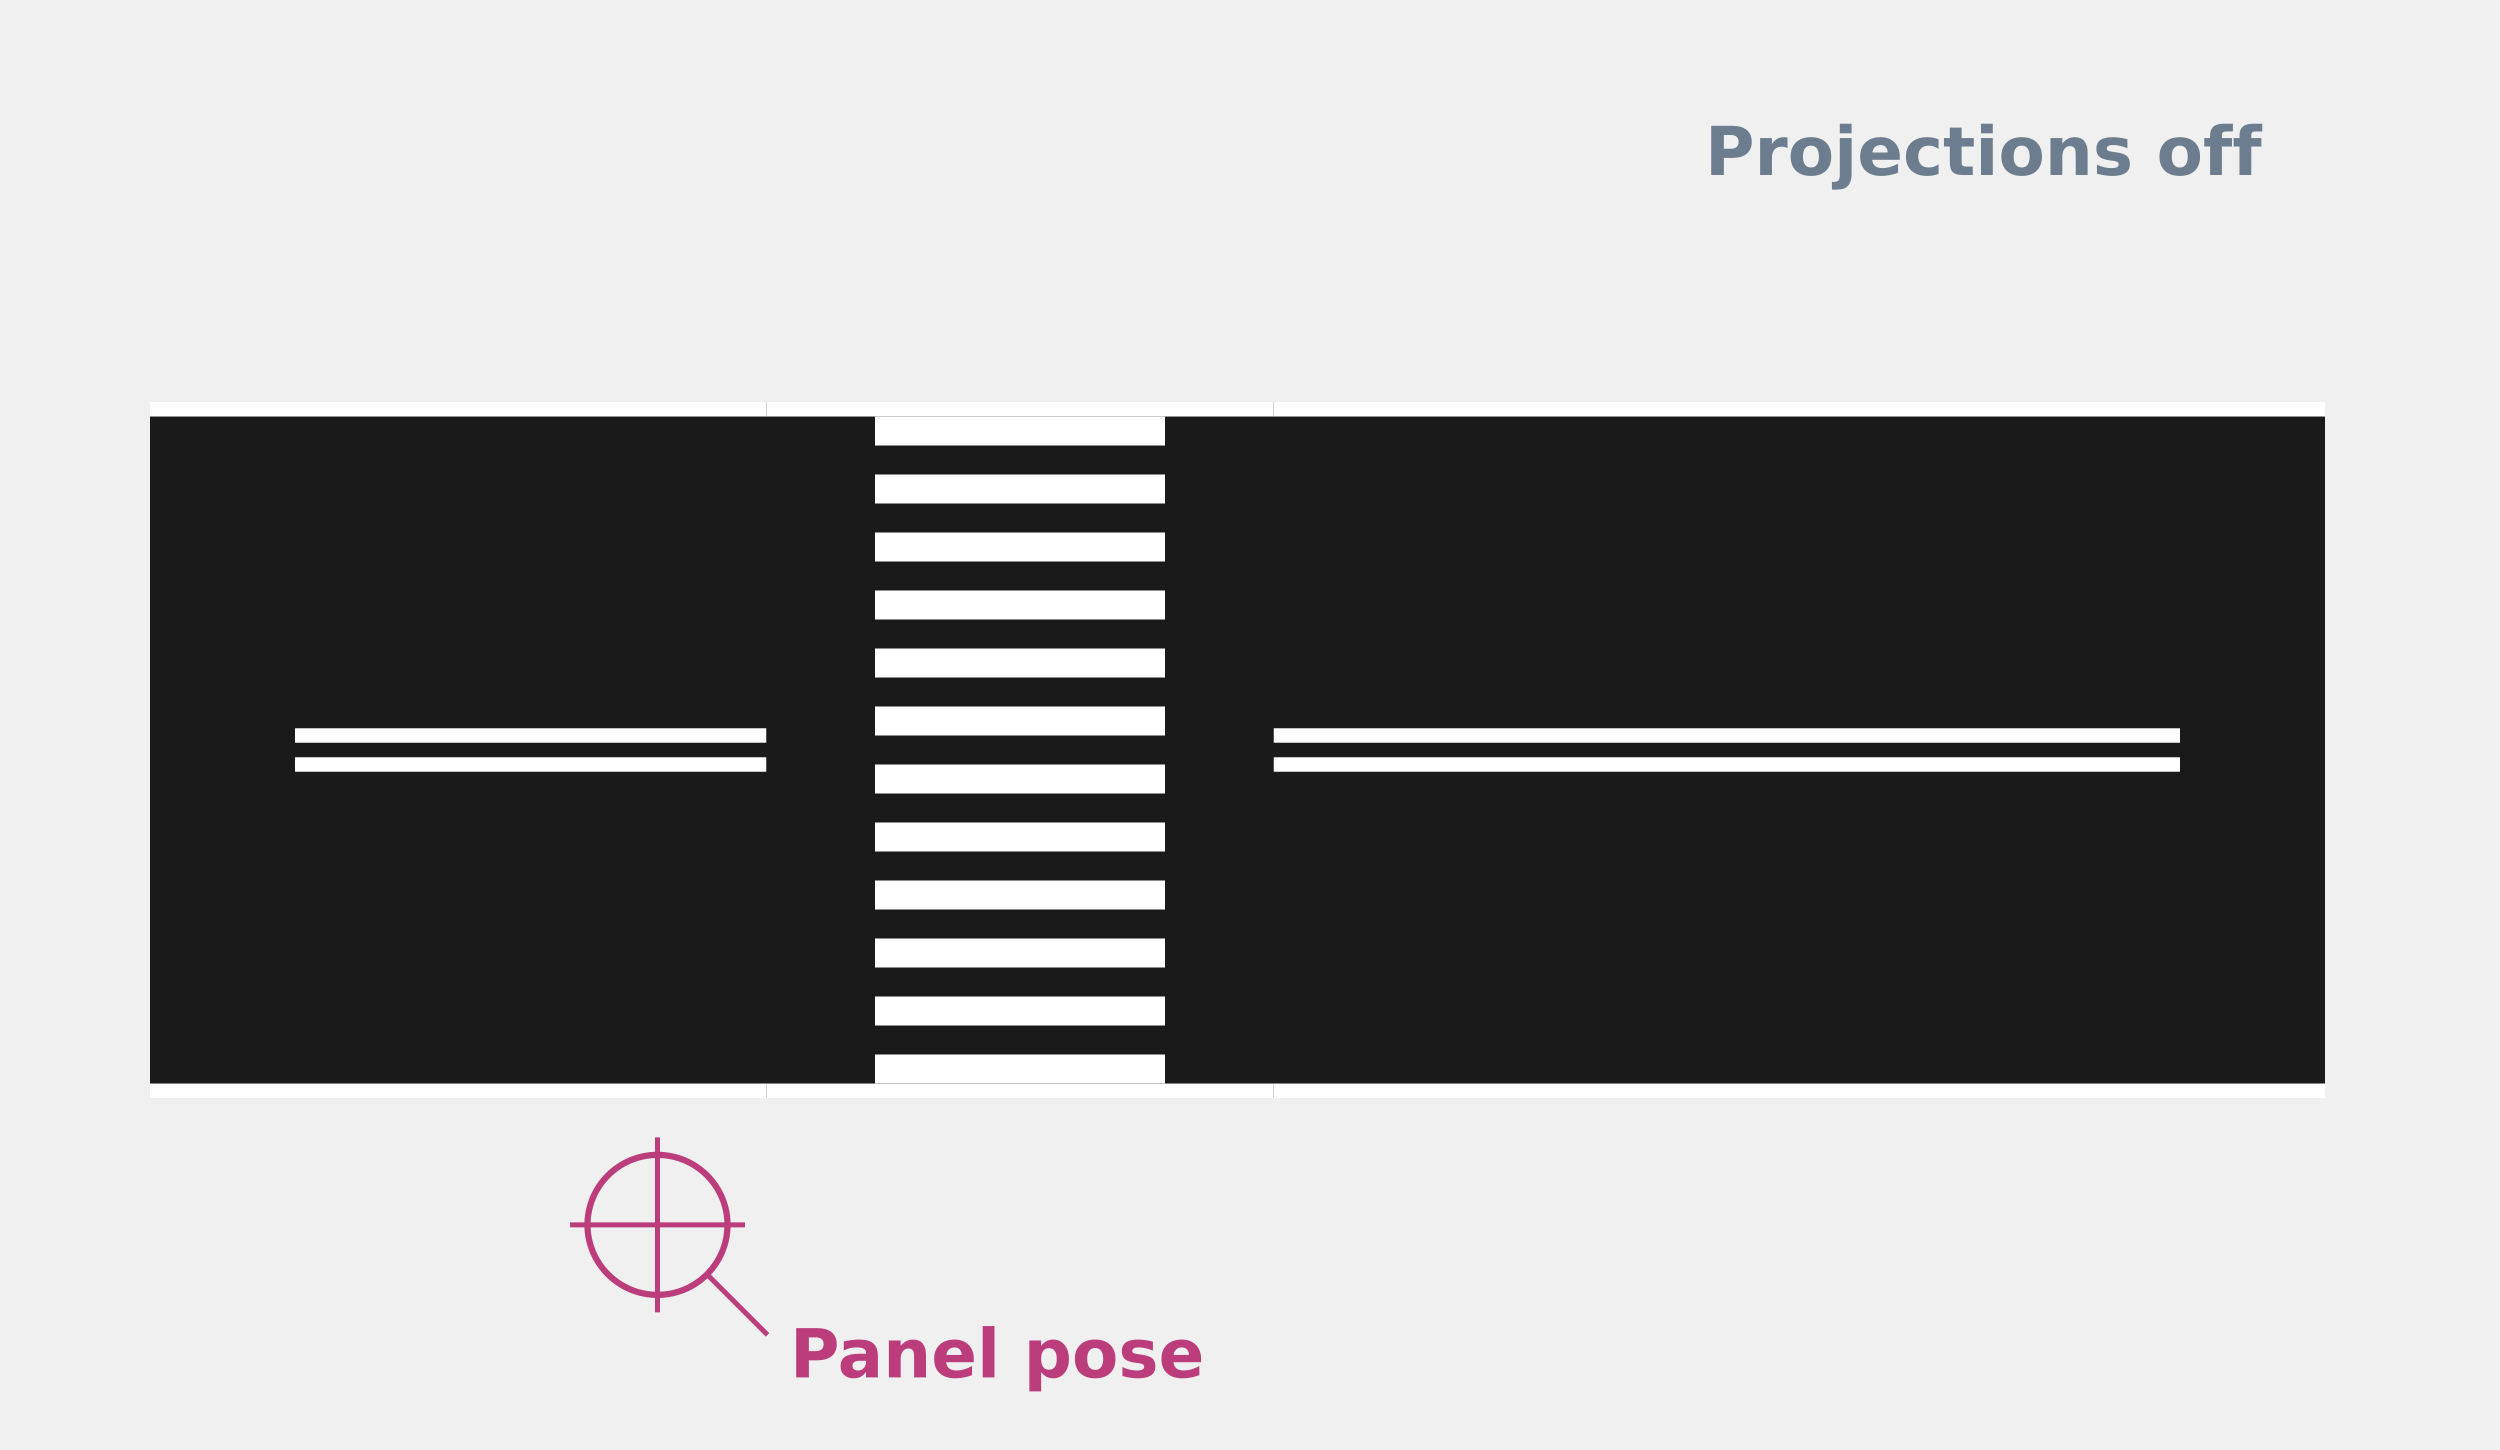
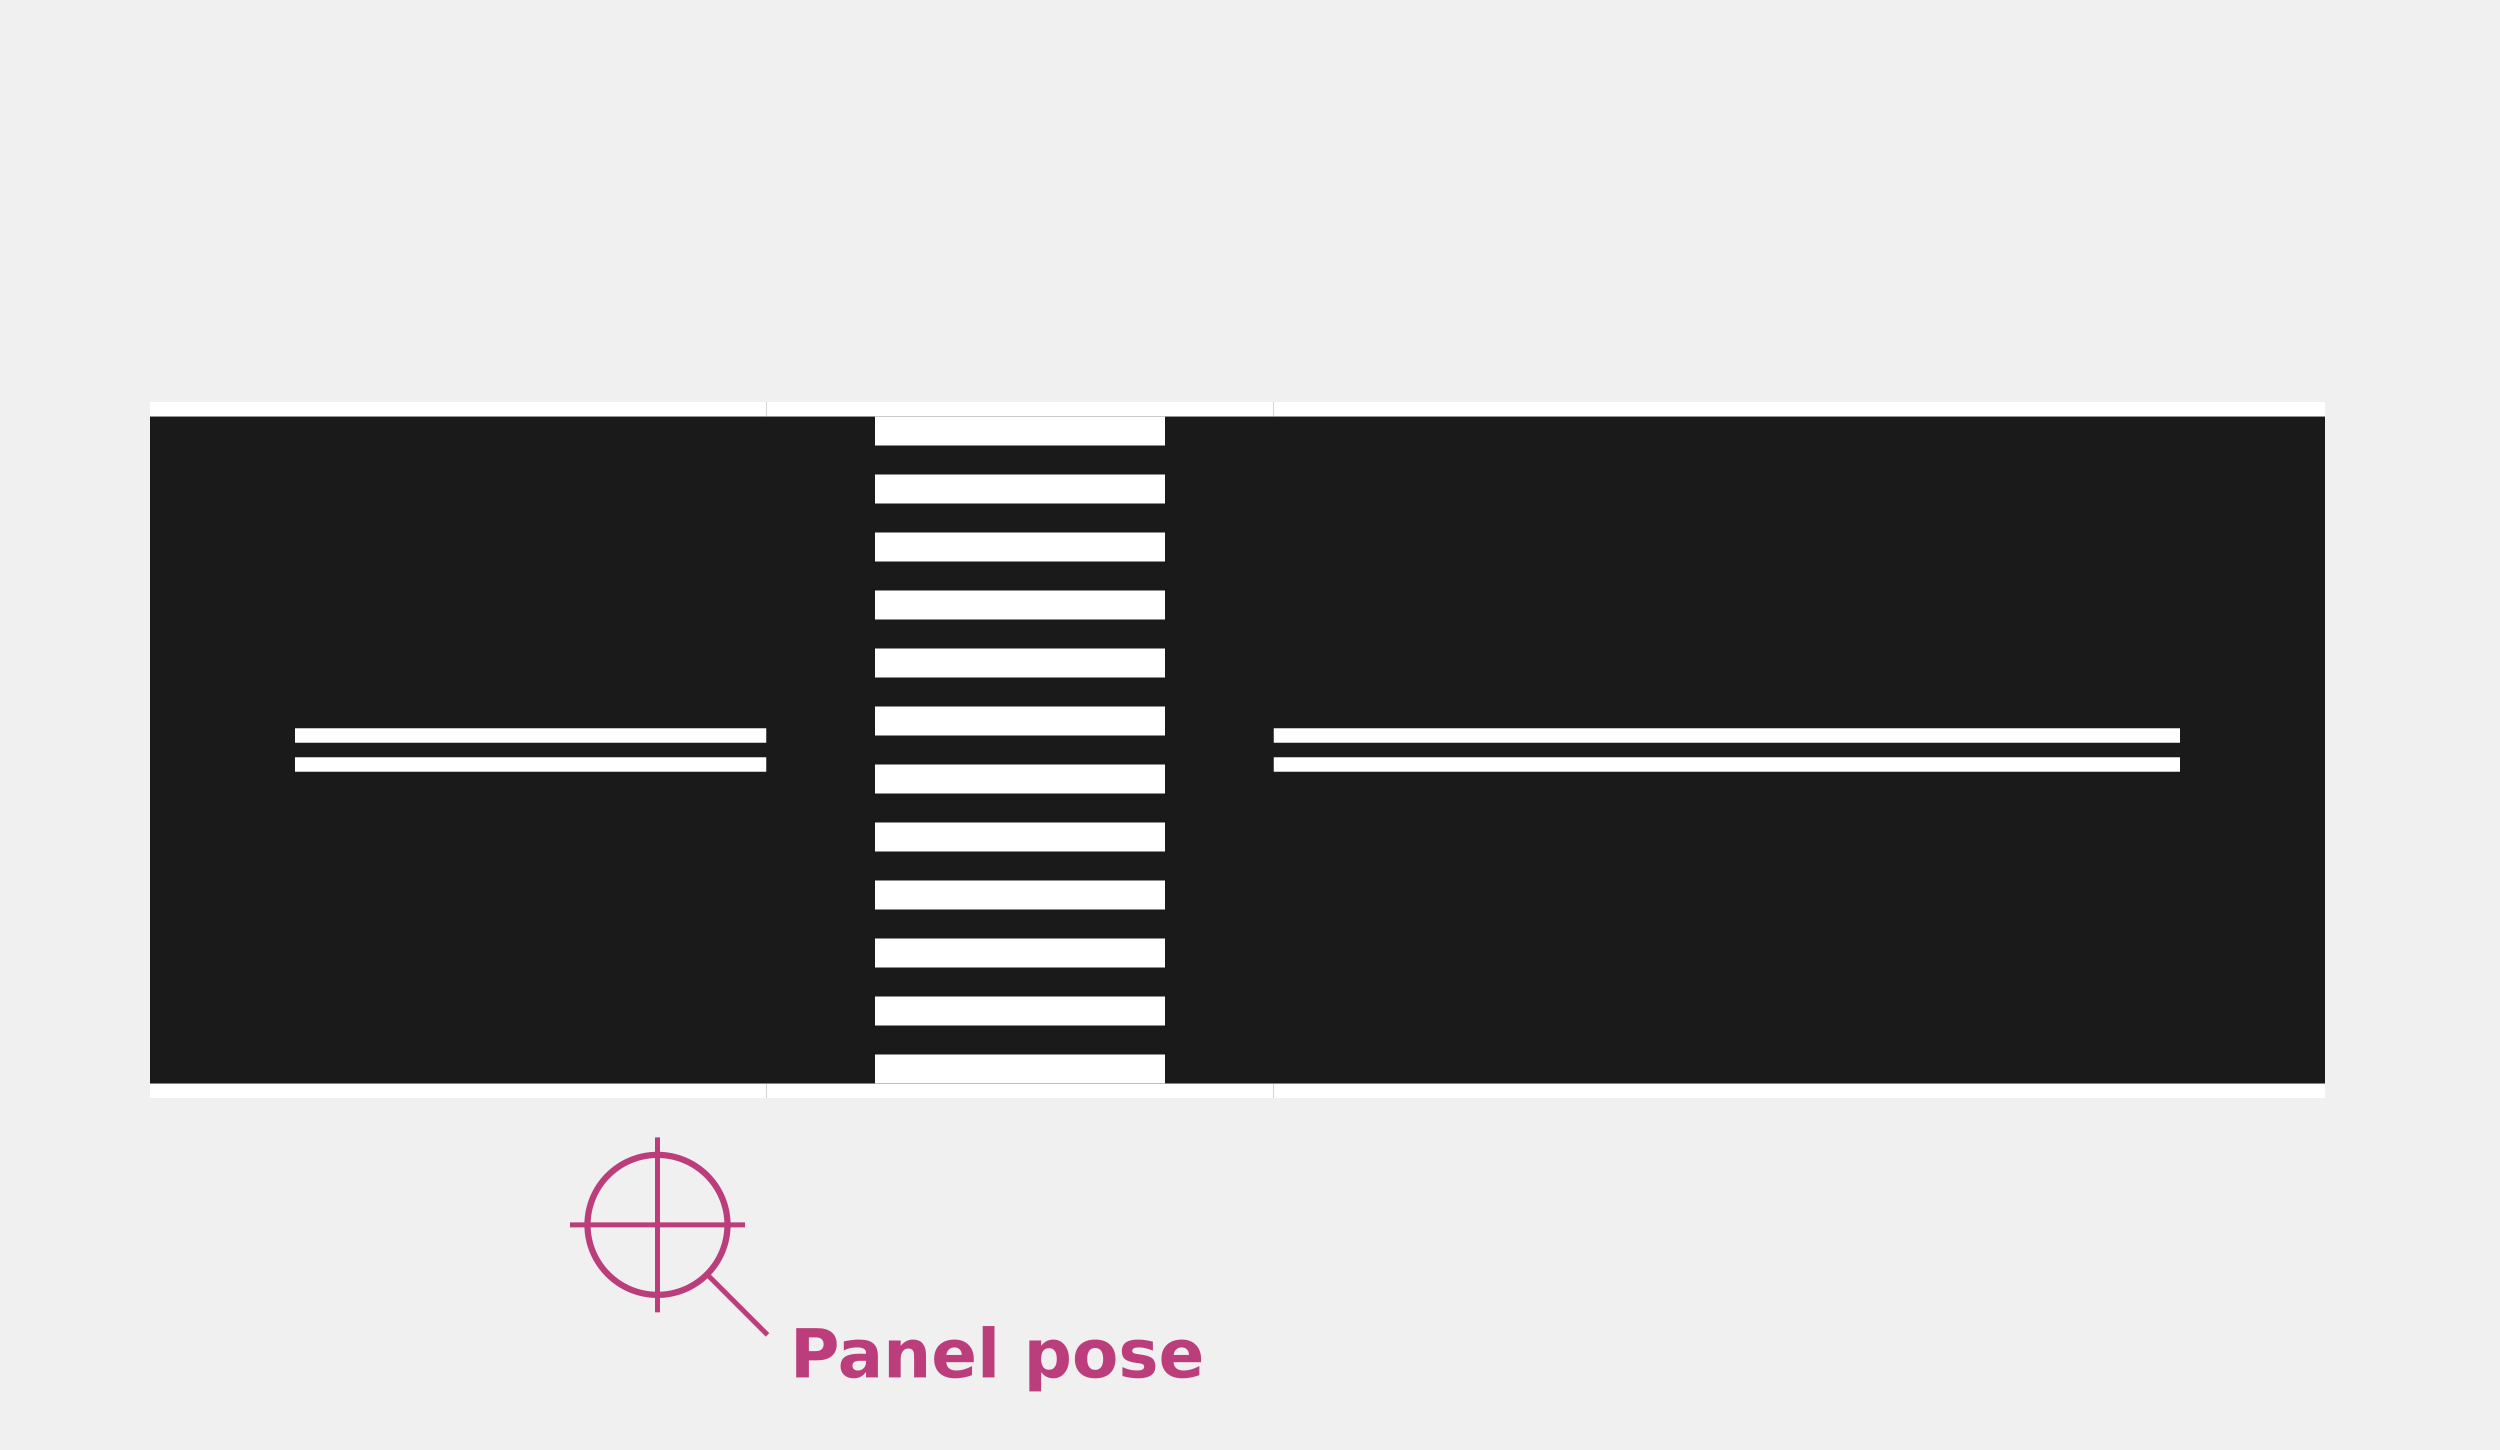
<svg xmlns="http://www.w3.org/2000/svg" width="1000" height="580" viewBox="0 0 1000 580" role="img" aria-labelledby="guide-title guide-description" font-family="DejaVu Sans, sans-serif">
  <defs>
    </defs>
  <g transform="translate(60 300) scale(290)">
    <g id="map" transform="scale(1,-1)">
      <g id="layer-0" data-layer="0">
        <g id="geometry-951a1e22337cb14e47bc2d9cf8fc9553c01ba5520490db89de24410d87c266ec" data-geometry-id="/sections/west_approach#road_surface" data-object-id="/sections/west_approach" data-role="road_surface" data-purpose="physical" data-section-id="/sections/west_approach">
          <path d="M2.9391523179536474e-17 0.48 L3.0 0.48 L3.0 -0.48 L-2.9391523179536474e-17 -0.48 Z" fill="#1A1A1A" fill-rule="evenodd" />
        </g>
      </g>
      <g id="layer-10" data-layer="10">
        <g id="geometry-1984fc50186b6af7052615a814017a0b0d381b2b674c10f18da627a431e30c8a" data-geometry-id="/sections/west_approach/zones/no_overtaking#selection/0/0" data-object-id="/sections/west_approach/zones/no_overtaking" data-role="selection/0/0" data-purpose="selection" data-section-id="/sections/west_approach" data-parent-id="/sections/west_approach" data-placement-section-id="/sections/west_approach" opacity="0" pointer-events="all">
          <path d="M0.2 0.48 L2.8 0.48 L2.8 -0.48 L0.2 -0.48 Z" fill="#000000" fill-rule="evenodd" />
        </g>
      </g>
      <g id="layer-20" data-layer="20">
        <g id="geometry-347dbef2dc83aaf418904bccc250bfebccd56706bd2e3f6722be701e04bee42c" data-geometry-id="/sections/west_approach#centerline/1/0/0" data-object-id="/sections/west_approach" data-role="centerline/1/0/0" data-purpose="physical" data-section-id="/sections/west_approach" data-source-ids="[&quot;/sections/west_approach/zones/no_overtaking&quot;]">
          <polyline points="0.2 -0.02 0.85 -0.02" fill="none" stroke="#FFFFFF" stroke-width="0.02" stroke-linecap="butt" stroke-linejoin="round" />
        </g>
        <g id="geometry-b36549fedf7da35e79b0a0a9f97cc9265d4942bcf4d0fd5557484a1255f35c4d" data-geometry-id="/sections/west_approach#centerline/1/1/0" data-object-id="/sections/west_approach" data-role="centerline/1/1/0" data-purpose="physical" data-section-id="/sections/west_approach" data-source-ids="[&quot;/sections/west_approach/zones/no_overtaking&quot;]">
          <polyline points="0.2 0.02 0.85 0.02" fill="none" stroke="#FFFFFF" stroke-width="0.02" stroke-linecap="butt" stroke-linejoin="round" />
        </g>
        <g id="geometry-0731f93fb10960dcfe287ca1781b3eaf9446da3f32ebfba812a3fd105c6161e6" data-geometry-id="/sections/west_approach#centerline/3/0/0" data-object-id="/sections/west_approach" data-role="centerline/3/0/0" data-purpose="physical" data-section-id="/sections/west_approach" data-source-ids="[&quot;/sections/west_approach/zones/no_overtaking&quot;]">
          <polyline points="1.55 -0.02 2.8 -0.02" fill="none" stroke="#FFFFFF" stroke-width="0.02" stroke-linecap="butt" stroke-linejoin="round" />
        </g>
        <g id="geometry-e629f3832e8ebe196b7004745855df13fde683d274f31fa7d484e44e4fb1261a" data-geometry-id="/sections/west_approach#centerline/3/1/0" data-object-id="/sections/west_approach" data-role="centerline/3/1/0" data-purpose="physical" data-section-id="/sections/west_approach" data-source-ids="[&quot;/sections/west_approach/zones/no_overtaking&quot;]">
          <polyline points="1.55 0.02 2.8 0.02" fill="none" stroke="#FFFFFF" stroke-width="0.02" stroke-linecap="butt" stroke-linejoin="round" />
        </g>
        <g id="geometry-c6c83c7a08979b19d0bf074c6fecb47087049dc1b9b877d37d94eb0347a71220" data-geometry-id="/sections/west_approach#left_boundary/0/0" data-object-id="/sections/west_approach" data-role="left_boundary/0/0" data-purpose="physical" data-section-id="/sections/west_approach">
          <polyline points="2.8779199779962804e-17 0.47 0.2 0.47" fill="none" stroke="#FFFFFF" stroke-width="0.02" stroke-linecap="butt" stroke-linejoin="round" />
        </g>
        <g id="geometry-e02c0a21c43310d93534036b695b4775a5d6a00b581de873ac9da09c6cf44abb" data-geometry-id="/sections/west_approach#left_boundary/1/0" data-object-id="/sections/west_approach" data-role="left_boundary/1/0" data-purpose="physical" data-section-id="/sections/west_approach">
          <polyline points="0.2 0.47 0.85 0.47" fill="none" stroke="#FFFFFF" stroke-width="0.02" stroke-linecap="butt" stroke-linejoin="round" />
        </g>
        <g id="geometry-40340216827ede0b07f7a9aac4bebbefafebc92af03f1e28030bb6a5bca3dc52" data-geometry-id="/sections/west_approach#left_boundary/2/0" data-object-id="/sections/west_approach" data-role="left_boundary/2/0" data-purpose="physical" data-section-id="/sections/west_approach">
          <polyline points="0.85 0.47 1.55 0.47" fill="none" stroke="#FFFFFF" stroke-width="0.02" stroke-linecap="butt" stroke-linejoin="round" />
        </g>
        <g id="geometry-4539c17723ad69bb39c7111d2a15e67c357e146771c147614e8974030bcecd49" data-geometry-id="/sections/west_approach#left_boundary/3/0" data-object-id="/sections/west_approach" data-role="left_boundary/3/0" data-purpose="physical" data-section-id="/sections/west_approach">
          <polyline points="1.55 0.47 2.8 0.47" fill="none" stroke="#FFFFFF" stroke-width="0.02" stroke-linecap="butt" stroke-linejoin="round" />
        </g>
        <g id="geometry-edc7af1028a0c13c610a8907f9582946d04975f475c6869aa361cba75cbb7620" data-geometry-id="/sections/west_approach#left_boundary/4/0" data-object-id="/sections/west_approach" data-role="left_boundary/4/0" data-purpose="physical" data-section-id="/sections/west_approach">
          <polyline points="2.8 0.47 3.0 0.47" fill="none" stroke="#FFFFFF" stroke-width="0.02" stroke-linecap="butt" stroke-linejoin="round" />
        </g>
        <g id="geometry-45bc01bf79e054f49fe7c86901636e59df8ce28c5f1e70e571857421985f2944" data-geometry-id="/sections/west_approach#right_boundary/0/0" data-object-id="/sections/west_approach" data-role="right_boundary/0/0" data-purpose="physical" data-section-id="/sections/west_approach">
          <polyline points="-2.8779199779962804e-17 -0.47 0.2 -0.47" fill="none" stroke="#FFFFFF" stroke-width="0.02" stroke-linecap="butt" stroke-linejoin="round" />
        </g>
        <g id="geometry-12b4c254cbcef986864b3326b0b0e6f65103237c824cea9c59968498479b3d2c" data-geometry-id="/sections/west_approach#right_boundary/1/0" data-object-id="/sections/west_approach" data-role="right_boundary/1/0" data-purpose="physical" data-section-id="/sections/west_approach">
          <polyline points="0.2 -0.47 0.85 -0.47" fill="none" stroke="#FFFFFF" stroke-width="0.02" stroke-linecap="butt" stroke-linejoin="round" />
        </g>
        <g id="geometry-67b7f627ee505ec28fdbc5658490df96ae009fcd94fdbae2bd4478693c0bde06" data-geometry-id="/sections/west_approach#right_boundary/2/0" data-object-id="/sections/west_approach" data-role="right_boundary/2/0" data-purpose="physical" data-section-id="/sections/west_approach">
          <polyline points="0.85 -0.47 1.55 -0.47" fill="none" stroke="#FFFFFF" stroke-width="0.02" stroke-linecap="butt" stroke-linejoin="round" />
        </g>
        <g id="geometry-95640118f4806ee0a214215e9a44bd889e3e81ec8c81d1168465d628748841ba" data-geometry-id="/sections/west_approach#right_boundary/3/0" data-object-id="/sections/west_approach" data-role="right_boundary/3/0" data-purpose="physical" data-section-id="/sections/west_approach">
          <polyline points="1.55 -0.47 2.8 -0.47" fill="none" stroke="#FFFFFF" stroke-width="0.02" stroke-linecap="butt" stroke-linejoin="round" />
        </g>
        <g id="geometry-55c8da8f96c0a6e8fff86854cfcd2207a79871bc76b501db29c1679f84893492" data-geometry-id="/sections/west_approach#right_boundary/4/0" data-object-id="/sections/west_approach" data-role="right_boundary/4/0" data-purpose="physical" data-section-id="/sections/west_approach">
          <polyline points="2.8 -0.47 3.0 -0.47" fill="none" stroke="#FFFFFF" stroke-width="0.02" stroke-linecap="butt" stroke-linejoin="round" />
        </g>
      </g>
      <g id="layer-30" data-layer="30">
        <g id="geometry-382cca1a529fd328a81edd52c3cb89c0d3443dc806a1bd27606817ee44a5e55b" data-geometry-id="/sections/west_approach/elements/crosswalk#stripe/0" data-object-id="/sections/west_approach/elements/crosswalk" data-role="stripe/0" data-purpose="physical" data-section-id="/sections/west_approach" data-parent-id="/sections/west_approach">
          <path d="M1.0 -0.46 L1.4 -0.46 L1.4 -0.42 L1.0 -0.42 Z" fill="#FFFFFF" fill-rule="evenodd" />
        </g>
        <g id="geometry-e8d8bbe2ead42fbe569fe667c5de6988618ea1f6cf8f409645e878ba58481d08" data-geometry-id="/sections/west_approach/elements/crosswalk#stripe/1" data-object-id="/sections/west_approach/elements/crosswalk" data-role="stripe/1" data-purpose="physical" data-section-id="/sections/west_approach" data-parent-id="/sections/west_approach">
          <path d="M1.0 -0.38 L1.4 -0.38 L1.4 -0.34 L1.0 -0.34 Z" fill="#FFFFFF" fill-rule="evenodd" />
        </g>
        <g id="geometry-dc3885b7bf419c606fce5cda34f015588b9054b47736f2ed42a40b7d6cf648d0" data-geometry-id="/sections/west_approach/elements/crosswalk#stripe/10" data-object-id="/sections/west_approach/elements/crosswalk" data-role="stripe/10" data-purpose="physical" data-section-id="/sections/west_approach" data-parent-id="/sections/west_approach">
          <path d="M1.0 0.34 L1.4 0.34 L1.4 0.38 L1.0 0.38 Z" fill="#FFFFFF" fill-rule="evenodd" />
        </g>
        <g id="geometry-d26f646b262a8b80cd5753c117d2845420e26eb606b99af75838d94d117179a8" data-geometry-id="/sections/west_approach/elements/crosswalk#stripe/11" data-object-id="/sections/west_approach/elements/crosswalk" data-role="stripe/11" data-purpose="physical" data-section-id="/sections/west_approach" data-parent-id="/sections/west_approach">
          <path d="M1.0 0.42 L1.4 0.42 L1.4 0.46 L1.0 0.46 Z" fill="#FFFFFF" fill-rule="evenodd" />
        </g>
        <g id="geometry-db30de8268e881691d04489597f2856ff040d3e78e9a0a726f47730be936d328" data-geometry-id="/sections/west_approach/elements/crosswalk#stripe/2" data-object-id="/sections/west_approach/elements/crosswalk" data-role="stripe/2" data-purpose="physical" data-section-id="/sections/west_approach" data-parent-id="/sections/west_approach">
          <path d="M1.0 -0.3 L1.4 -0.3 L1.4 -0.26 L1.0 -0.26 Z" fill="#FFFFFF" fill-rule="evenodd" />
        </g>
        <g id="geometry-a79341b3bb1885247614507fa82ef76bc708dd260f96cdd4a2a229db2ebd6551" data-geometry-id="/sections/west_approach/elements/crosswalk#stripe/3" data-object-id="/sections/west_approach/elements/crosswalk" data-role="stripe/3" data-purpose="physical" data-section-id="/sections/west_approach" data-parent-id="/sections/west_approach">
          <path d="M1.0 -0.22 L1.4 -0.22 L1.4 -0.18 L1.0 -0.18 Z" fill="#FFFFFF" fill-rule="evenodd" />
        </g>
        <g id="geometry-c6fa9ed79ede9453aea693f4a1e34c40942b39c6f5bc4e0d3246e0814df06ec4" data-geometry-id="/sections/west_approach/elements/crosswalk#stripe/4" data-object-id="/sections/west_approach/elements/crosswalk" data-role="stripe/4" data-purpose="physical" data-section-id="/sections/west_approach" data-parent-id="/sections/west_approach">
          <path d="M1.0 -0.14 L1.4 -0.14 L1.4 -0.1 L1.0 -0.1 Z" fill="#FFFFFF" fill-rule="evenodd" />
        </g>
        <g id="geometry-3fc09bc0edca5e843ae33c9760ed9670004244ead8173c6256f2f243c147f0b4" data-geometry-id="/sections/west_approach/elements/crosswalk#stripe/5" data-object-id="/sections/west_approach/elements/crosswalk" data-role="stripe/5" data-purpose="physical" data-section-id="/sections/west_approach" data-parent-id="/sections/west_approach">
          <path d="M1.0 -0.06 L1.4 -0.06 L1.4 -0.02 L1.0 -0.02 Z" fill="#FFFFFF" fill-rule="evenodd" />
        </g>
        <g id="geometry-9f157ff67c5923e871b43463f0903ea0ee4fd1ee5d60a417dae92ca0057fce51" data-geometry-id="/sections/west_approach/elements/crosswalk#stripe/6" data-object-id="/sections/west_approach/elements/crosswalk" data-role="stripe/6" data-purpose="physical" data-section-id="/sections/west_approach" data-parent-id="/sections/west_approach">
          <path d="M1.0 0.02 L1.4 0.02 L1.4 0.06 L1.0 0.06 Z" fill="#FFFFFF" fill-rule="evenodd" />
        </g>
        <g id="geometry-f1ac77a189a49bf2a4df0e028e7956fc1c61edca9928f4d88c2524d1bfb93934" data-geometry-id="/sections/west_approach/elements/crosswalk#stripe/7" data-object-id="/sections/west_approach/elements/crosswalk" data-role="stripe/7" data-purpose="physical" data-section-id="/sections/west_approach" data-parent-id="/sections/west_approach">
          <path d="M1.0 0.1 L1.4 0.1 L1.4 0.14 L1.0 0.14 Z" fill="#FFFFFF" fill-rule="evenodd" />
        </g>
        <g id="geometry-36b475a44eae7f8e2785020188b78fcc921a3f3743936d32f735b81a1aa68e77" data-geometry-id="/sections/west_approach/elements/crosswalk#stripe/8" data-object-id="/sections/west_approach/elements/crosswalk" data-role="stripe/8" data-purpose="physical" data-section-id="/sections/west_approach" data-parent-id="/sections/west_approach">
          <path d="M1.0 0.18 L1.4 0.18 L1.4 0.22 L1.0 0.22 Z" fill="#FFFFFF" fill-rule="evenodd" />
        </g>
        <g id="geometry-e336a07cc0215fc088dbb53860399d7d33ab88779de0a0efd500dd298eee9022" data-geometry-id="/sections/west_approach/elements/crosswalk#stripe/9" data-object-id="/sections/west_approach/elements/crosswalk" data-role="stripe/9" data-purpose="physical" data-section-id="/sections/west_approach" data-parent-id="/sections/west_approach">
          <path d="M1.0 0.26 L1.4 0.26 L1.4 0.3 L1.0 0.3 Z" fill="#FFFFFF" fill-rule="evenodd" />
        </g>
      </g>
    </g>
  </g>
-   <text x="682" y="70" fill="#6B7D8E" font-size="27" font-weight="600">Projections off</text>
  <circle cx="263.0" cy="489.95" r="28" fill="none" stroke="#BC3D7B" stroke-width="2.5" />
  <path d="M 228.0 489.95 H 298.0 M 263.0 454.95 V 524.95" fill="none" stroke="#BC3D7B" stroke-width="2" />
  <path d="M 283.0 509.95 L 307.0 533.95" fill="none" stroke="#BC3D7B" stroke-width="2" />
  <text x="316.0" y="550.95" fill="#BC3D7B" font-size="27" font-weight="600">Panel pose</text>
</svg>
